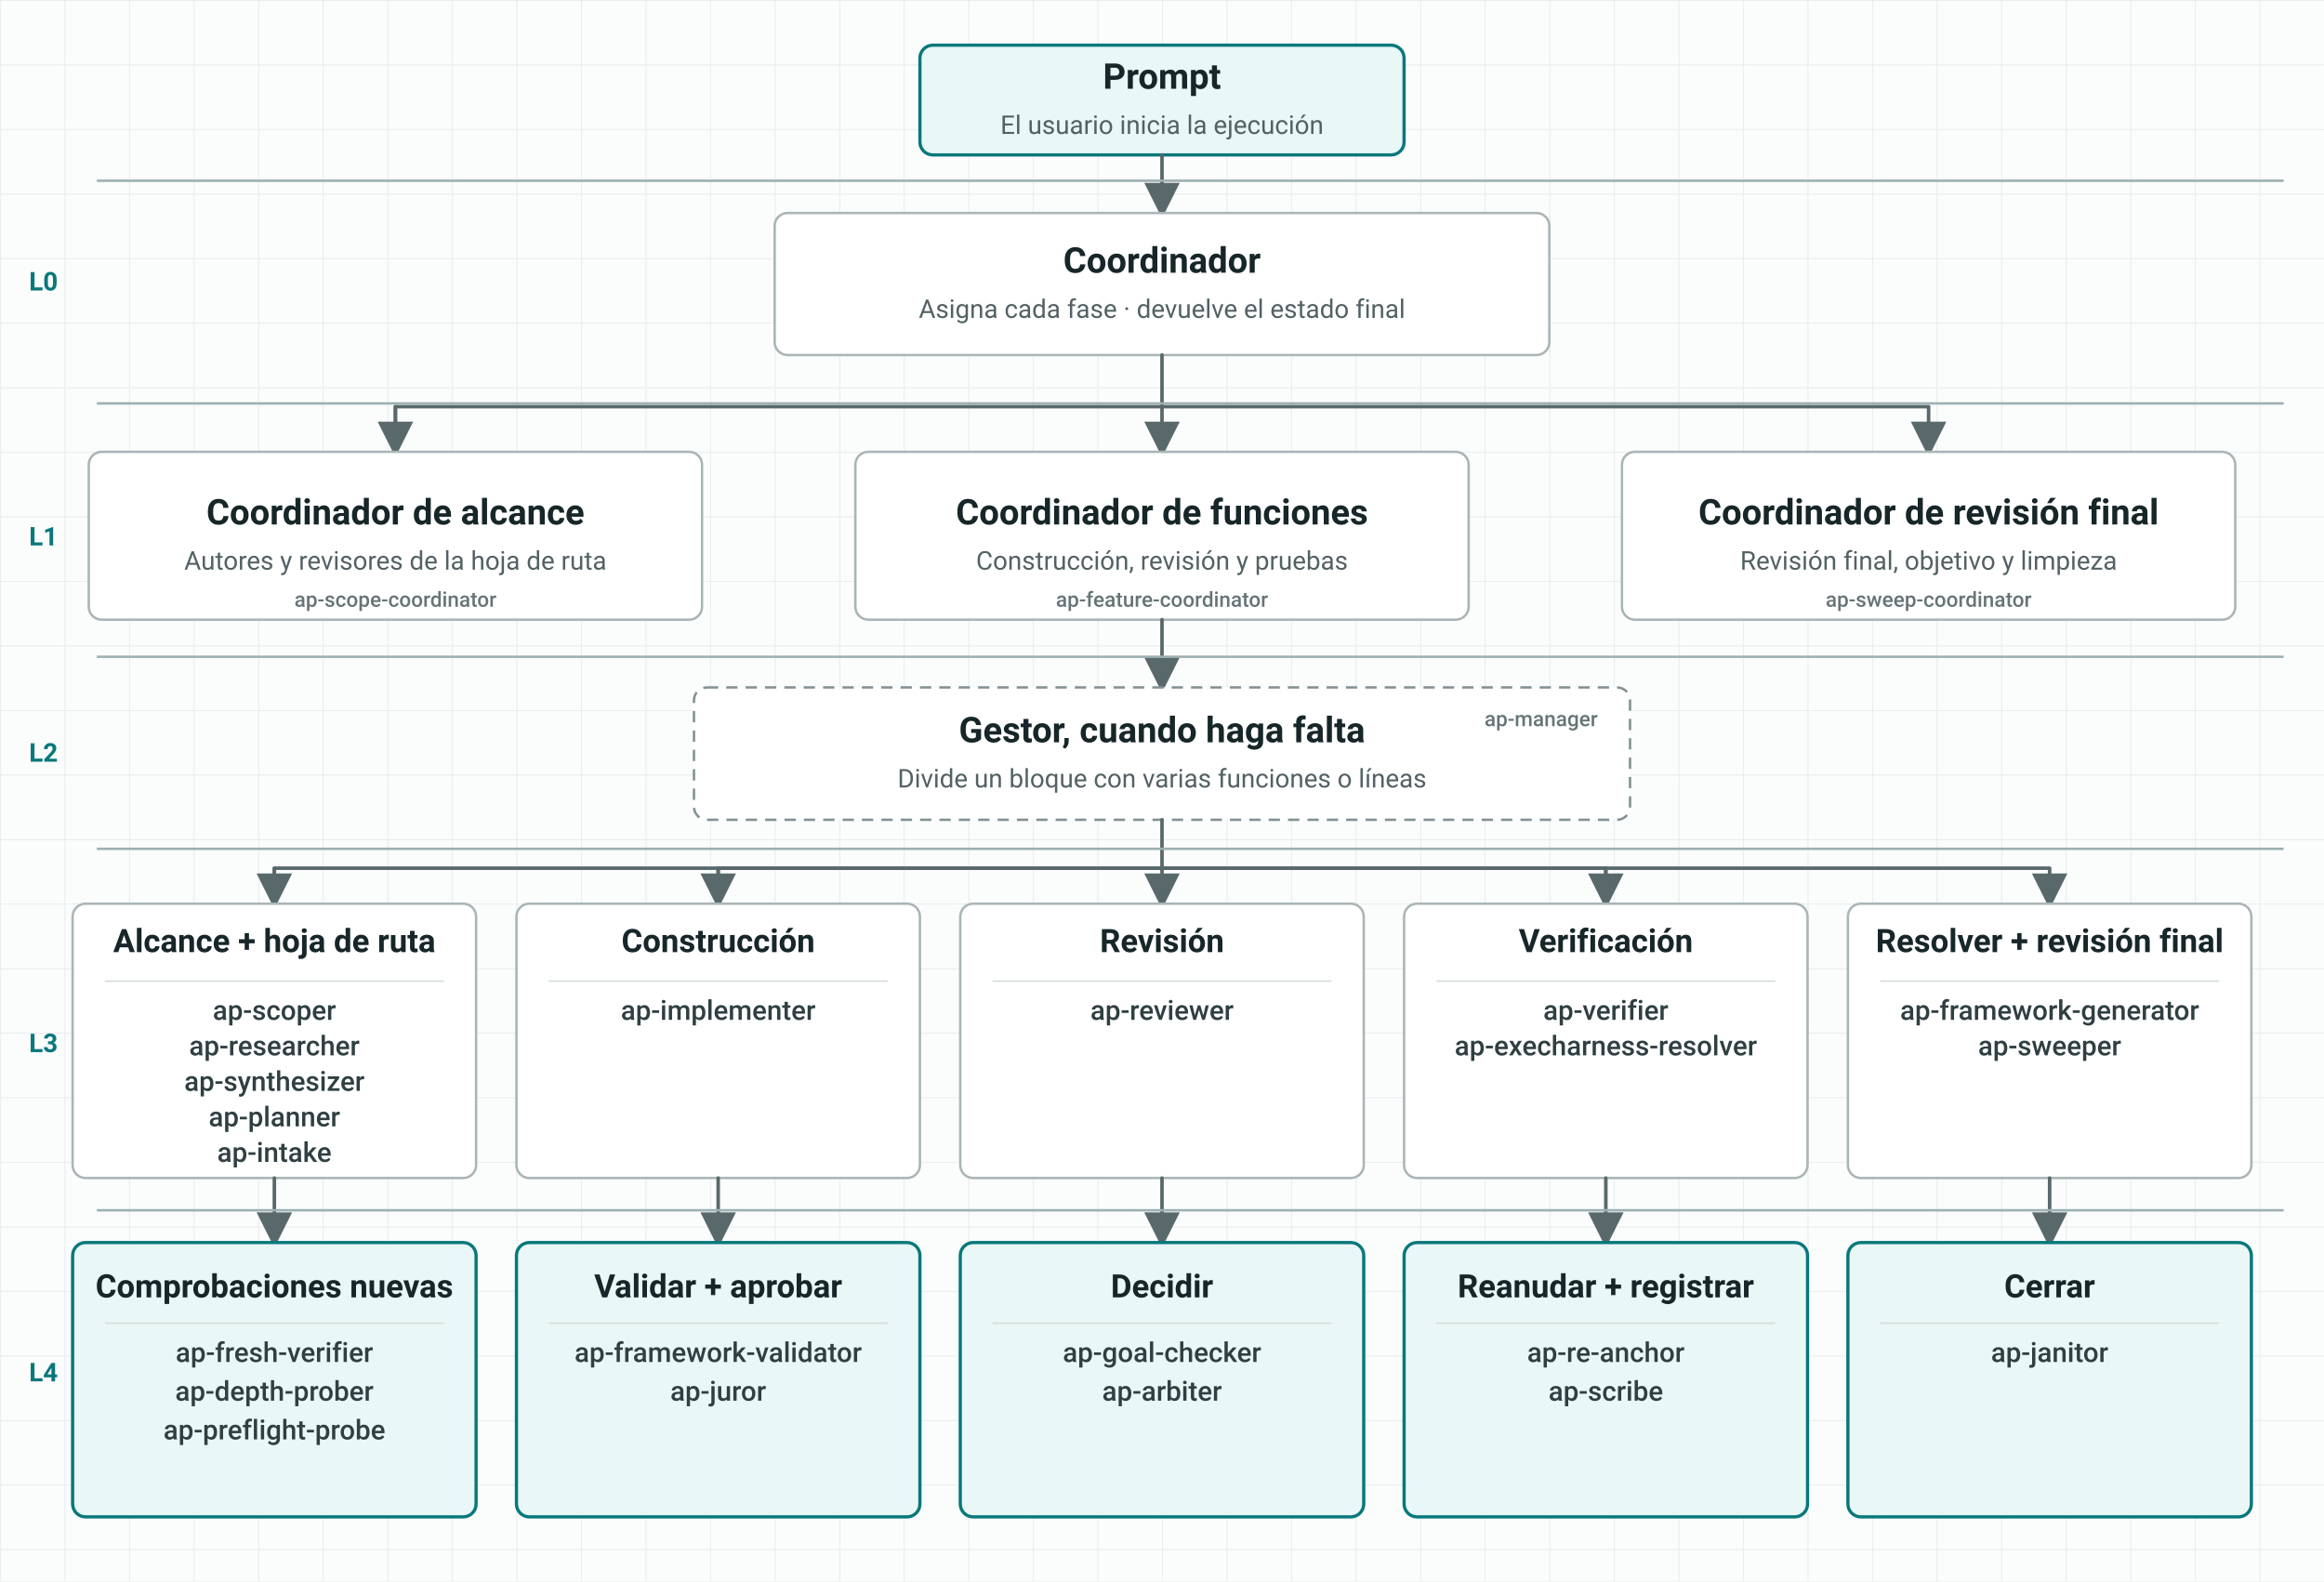
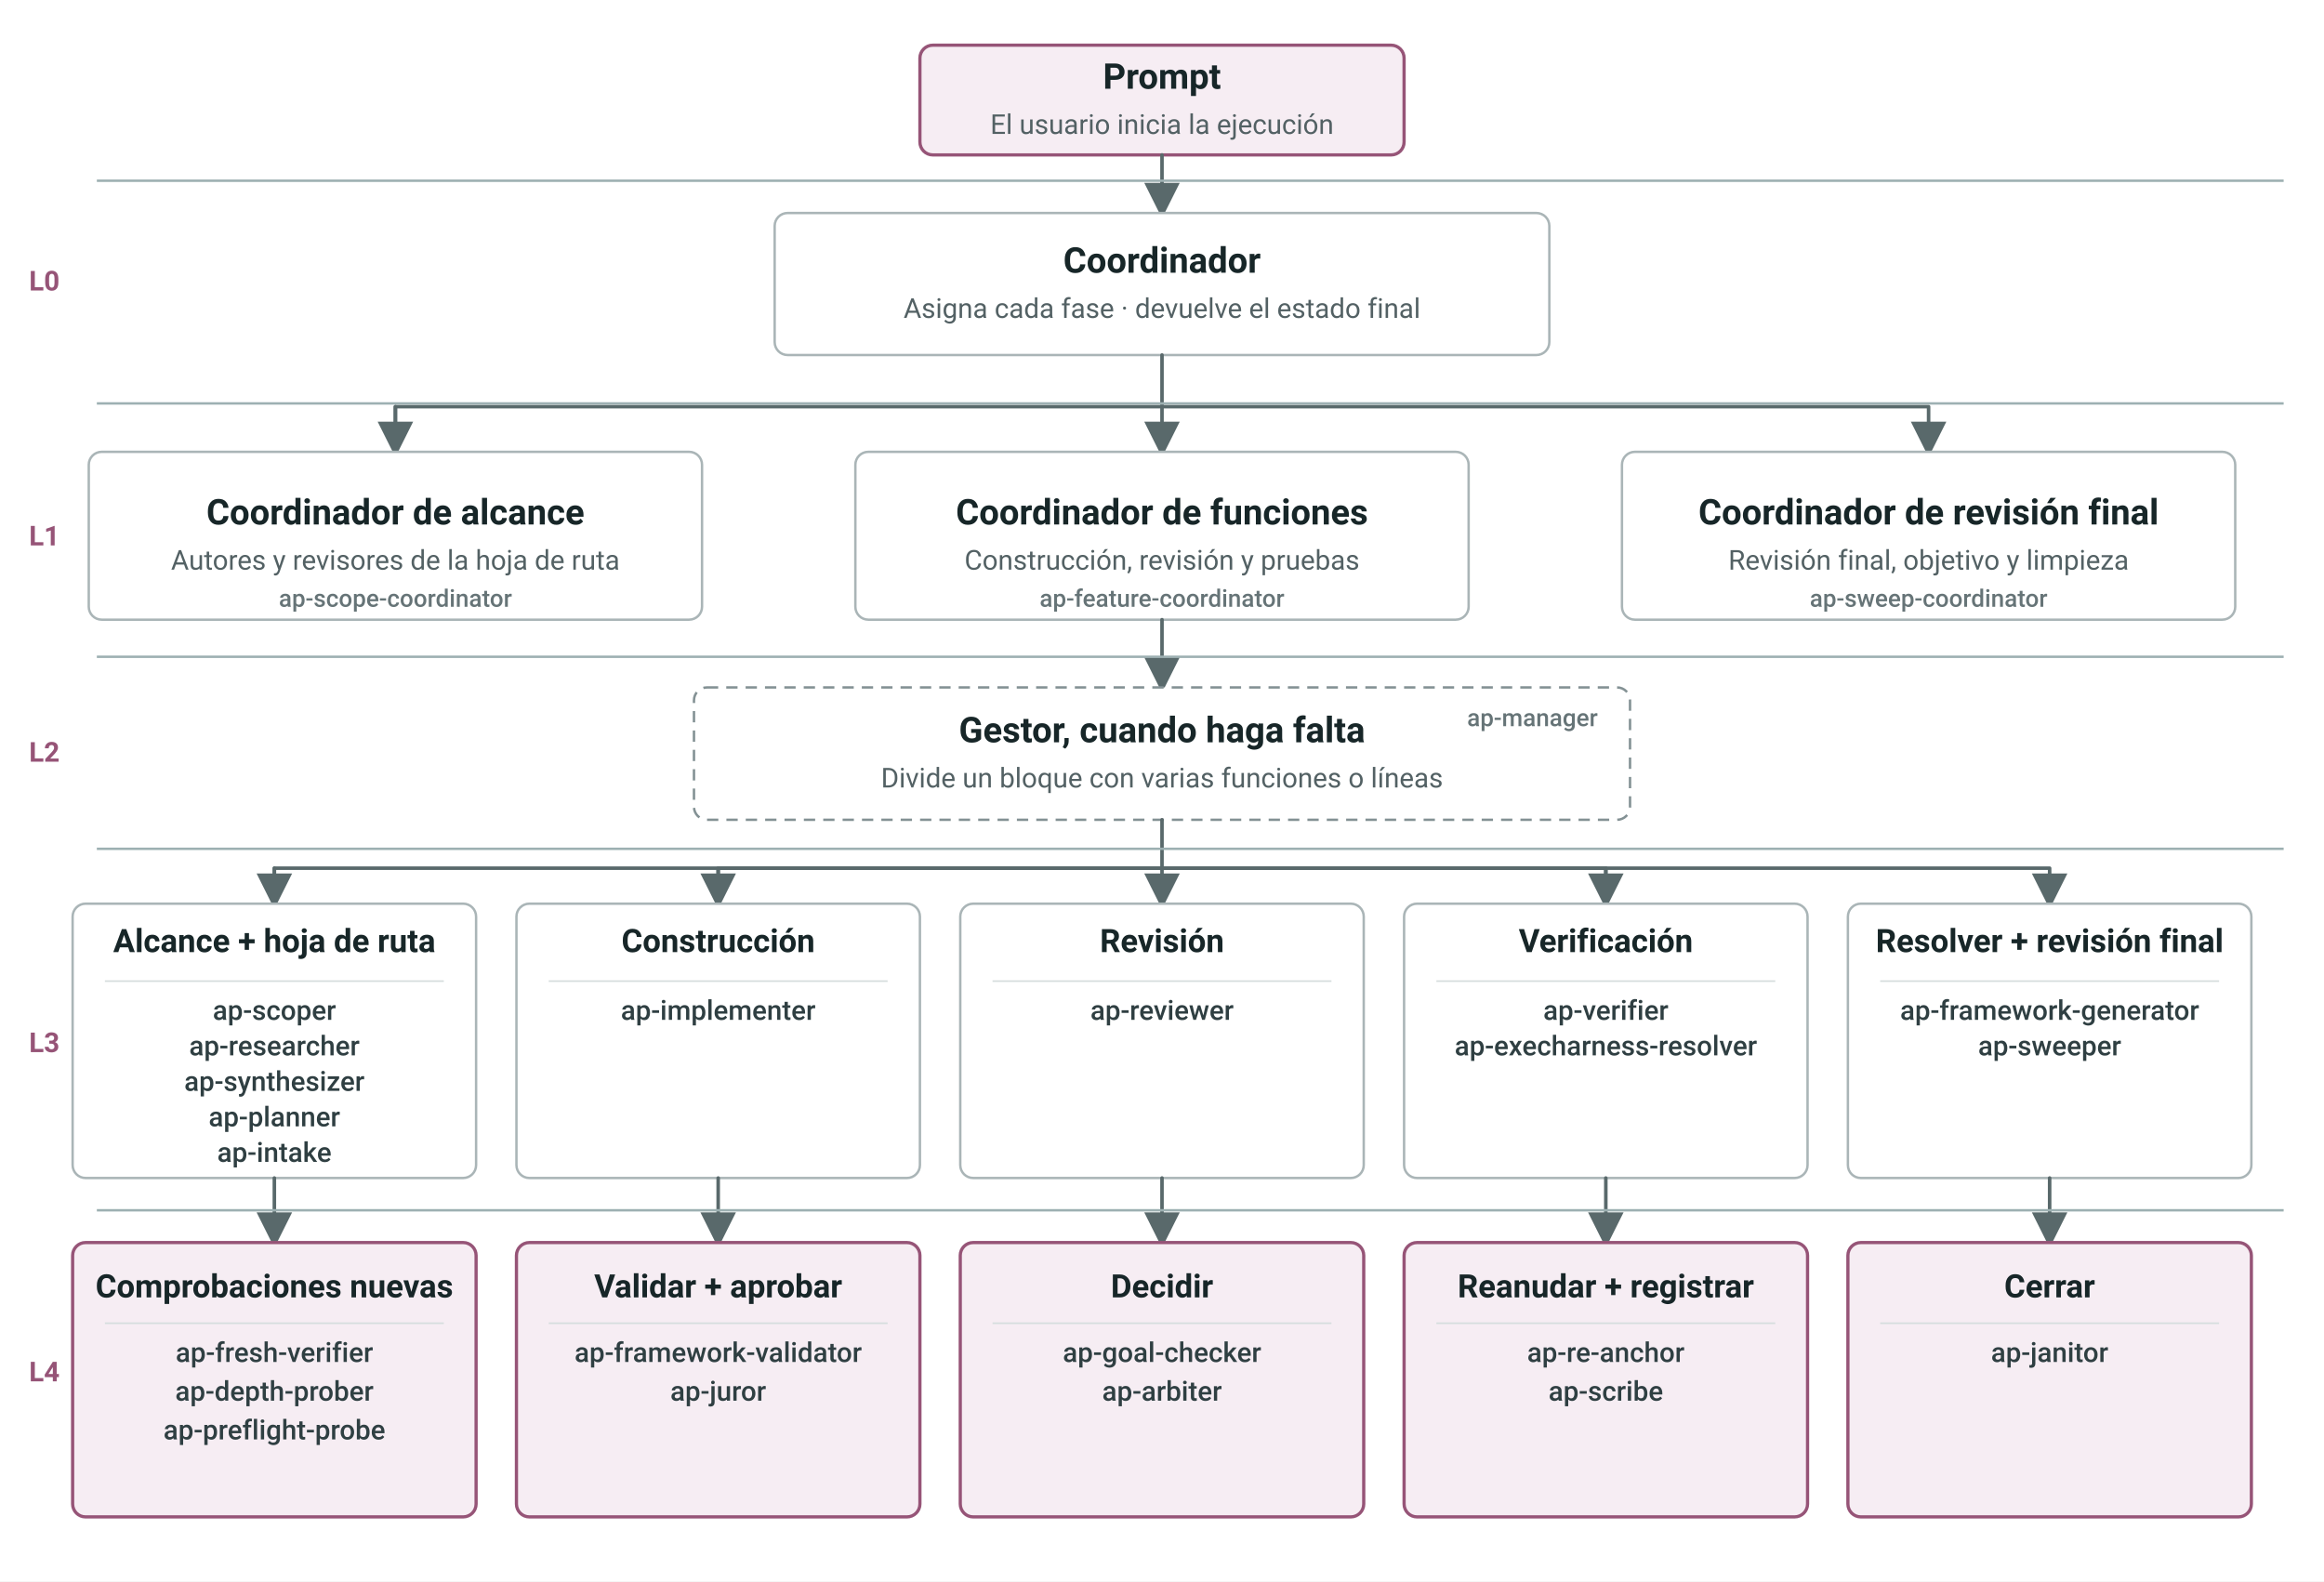
<svg xmlns="http://www.w3.org/2000/svg" width="1440" height="980" viewBox="0 0 1440 980" role="img" aria-labelledby="title desc">
  <defs>
    <pattern id="grid" width="40" height="40" patternUnits="userSpaceOnUse">
-       <path d="M40 0H0V40" fill="none" stroke="#e7ebeb" stroke-width="1" />
+       <path d="M40 0H0V40" fill="none" stroke="#f3f3f3" stroke-width="1" />
    </pattern>
    <marker id="arrow" markerWidth="10" markerHeight="10" refX="8.5" refY="5" orient="auto">
      <path d="M0 0L10 5L0 10Z" fill="#59696b" />
    </marker>
-     <style>text{font-family:-apple-system,BlinkMacSystemFont,"Segoe UI",Roboto,Helvetica,Arial,"Noto Sans","Microsoft YaHei","Malgun Gothic","Noto Sans Arabic",sans-serif}.card,.lane{fill:#fff;stroke:#aab5b7;stroke-width:1.5}.teal{fill:#e9f7f6;stroke:#08787b;stroke-width:2}.optional{fill:#fff;stroke:#839194;stroke-width:1.5;stroke-dasharray:7 5}.label{fill:#172628;font-size:22px;font-weight:650}.copy{fill:#536164;font-size:16px}.laneTitle{fill:#172628;font-size:20px;font-weight:700}.role{fill:#2f3f42;font-size:17px;font-weight:520}.divider{stroke:#d5dddd;stroke-width:1}.flow{fill:none;stroke:#59696b;stroke-width:2.2;stroke-linecap:round;stroke-linejoin:round;marker-end:url(#arrow)}.branch{fill:none;stroke:#59696b;stroke-width:2.2;stroke-linecap:round;stroke-linejoin:round}.layer{fill:#08787b;font-size:16px;font-weight:750}.layerLine{stroke:#9db0b2;stroke-width:1.5}</style>
+     <style>text{font-family:-apple-system,BlinkMacSystemFont,"Segoe UI",Roboto,Helvetica,Arial,"Noto Sans","Microsoft YaHei","Malgun Gothic","Noto Sans Arabic",sans-serif}.card,.lane{fill:#fff;stroke:#aab5b7;stroke-width:1.5}.teal{fill:#f6edf3;stroke:#965477;stroke-width:2}.optional{fill:#fff;stroke:#839194;stroke-width:1.5;stroke-dasharray:7 5}.label{fill:#172628;font-size:22px;font-weight:650}.copy{fill:#536164;font-size:17px}.laneTitle{fill:#172628;font-size:20px;font-weight:700}.role{fill:#2f3f42;font-size:17px;font-weight:520}.divider{stroke:#d5dddd;stroke-width:1}.flow{fill:none;stroke:#59696b;stroke-width:2.2;stroke-linecap:round;stroke-linejoin:round;marker-end:url(#arrow)}.branch{fill:none;stroke:#59696b;stroke-width:2.2;stroke-linecap:round;stroke-linejoin:round}.layer{fill:#965477;font-size:17px;font-weight:750}.layerLine{stroke:#9db0b2;stroke-width:1.5}</style>
  </defs>
-   <rect width="1440" height="980" fill="#fbfcfc" />
-   <rect width="1440" height="980" fill="url(#grid)" />
+   <rect width="1440" height="980" fill="#ffffff" />
  <g>
    <rect x="570" y="28" width="300" height="68" rx="8" class="card teal" />
    <text x="720" y="55" class="label" text-anchor="middle">Prompt</text>
    <text x="720" y="83" class="copy" text-anchor="middle">El usuario inicia la ejecución</text>
  </g>
  <path d="M720 96 L720 132" class="flow" />
  <g>
    <rect x="480" y="132" width="480" height="88" rx="8" class="card" />
    <text x="720" y="169" class="label" text-anchor="middle">Coordinador</text>
    <text x="720" y="197" class="copy" text-anchor="middle">Asigna cada fase · devuelve el estado final</text>
  </g>
  <path d="M720 220 L720 252 L245 252 L245 280" class="branch" />
  <path d="M720 252 L720 280" class="flow" />
  <path d="M720 252 L1195 252 L1195 280" class="flow" />
  <path d="M245 252 L245 280" class="flow" />
  <g>
    <rect x="55" y="280" width="380" height="104" rx="8" class="card" />
    <text x="245" y="325" class="label small" text-anchor="middle">Coordinador de alcance</text>
    <text x="245" y="353" class="copy" text-anchor="middle">Autores y revisores de la hoja de ruta</text>
  </g>
  <g>
    <rect x="530" y="280" width="380" height="104" rx="8" class="card" />
    <text x="720" y="325" class="label small" text-anchor="middle">Coordinador de funciones</text>
    <text x="720" y="353" class="copy" text-anchor="middle">Construcción, revisión y pruebas</text>
  </g>
  <g>
    <rect x="1005" y="280" width="380" height="104" rx="8" class="card" />
    <text x="1195" y="325" class="label small" text-anchor="middle">Coordinador de revisión final</text>
    <text x="1195" y="353" class="copy" text-anchor="middle">Revisión final, objetivo y limpieza</text>
  </g>
-   <text x="245" y="376" class="role" text-anchor="middle" style="font-size:13px;fill:#667477">ap-scope-coordinator</text>
-   <text x="720" y="376" class="role" text-anchor="middle" style="font-size:13px;fill:#667477">ap-feature-coordinator</text>
-   <text x="1195" y="376" class="role" text-anchor="middle" style="font-size:13px;fill:#667477">ap-sweep-coordinator</text>
+   <text x="245" y="376" class="role" text-anchor="middle" style="font-size:15px;fill:#667477">ap-scope-coordinator</text>
+   <text x="720" y="376" class="role" text-anchor="middle" style="font-size:15px;fill:#667477">ap-feature-coordinator</text>
+   <text x="1195" y="376" class="role" text-anchor="middle" style="font-size:15px;fill:#667477">ap-sweep-coordinator</text>
  <path d="M720 384 L720 426" class="flow" />
  <g>
    <rect x="430" y="426" width="580" height="82" rx="8" class="card optional" />
    <text x="720" y="460" class="label" text-anchor="middle">Gestor, cuando haga falta</text>
    <text x="720" y="488" class="copy" text-anchor="middle">Divide un bloque con varias funciones o líneas</text>
-     <text x="990" y="450" class="role" text-anchor="end" style="font-size:13px;fill:#667477">ap-manager</text>
+     <text x="990" y="450" class="role" text-anchor="end" style="font-size:15px;fill:#667477">ap-manager</text>
  </g>
  <path d="M720 508 L720 538 L170 538 L170 560" class="branch" />
  <path d="M720 538 L445 538 L445 560" class="branch" />
  <path d="M720 538 L720 560" class="flow" />
  <path d="M720 538 L995 538 L995 560" class="branch" />
  <path d="M720 538 L1270 538 L1270 560" class="flow" />
  <path d="M170 538 L170 560" class="flow" />
  <path d="M445 538 L445 560" class="flow" />
  <path d="M995 538 L995 560" class="flow" />
  <g>
    <rect x="45" y="560" width="250" height="170" rx="8" class="lane" />
    <text x="170" y="590" class="laneTitle" text-anchor="middle">Alcance + hoja de ruta</text>
    <line x1="65" y1="608" x2="275" y2="608" class="divider" />
    <text x="170" y="632" class="role" text-anchor="middle">ap-scoper</text>
    <text x="170" y="654" class="role" text-anchor="middle">ap-researcher</text>
    <text x="170" y="676" class="role" text-anchor="middle">ap-synthesizer</text>
    <text x="170" y="698" class="role" text-anchor="middle">ap-planner</text>
    <text x="170" y="720" class="role" text-anchor="middle">ap-intake</text>
  </g>
  <g>
    <rect x="320" y="560" width="250" height="170" rx="8" class="lane" />
    <text x="445" y="590" class="laneTitle" text-anchor="middle">Construcción</text>
    <line x1="340" y1="608" x2="550" y2="608" class="divider" />
    <text x="445" y="632" class="role" text-anchor="middle">ap-implementer</text>
  </g>
  <g>
    <rect x="595" y="560" width="250" height="170" rx="8" class="lane" />
    <text x="720" y="590" class="laneTitle" text-anchor="middle">Revisión</text>
    <line x1="615" y1="608" x2="825" y2="608" class="divider" />
    <text x="720" y="632" class="role" text-anchor="middle">ap-reviewer</text>
  </g>
  <g>
    <rect x="870" y="560" width="250" height="170" rx="8" class="lane" />
    <text x="995" y="590" class="laneTitle" text-anchor="middle">Verificación</text>
    <line x1="890" y1="608" x2="1100" y2="608" class="divider" />
    <text x="995" y="632" class="role" text-anchor="middle">ap-verifier</text>
    <text x="995" y="654" class="role" text-anchor="middle">ap-execharness-resolver</text>
  </g>
  <g>
    <rect x="1145" y="560" width="250" height="170" rx="8" class="lane" />
    <text x="1270" y="590" class="laneTitle" text-anchor="middle">Resolver + revisión final</text>
    <line x1="1165" y1="608" x2="1375" y2="608" class="divider" />
    <text x="1270" y="632" class="role" text-anchor="middle">ap-framework-generator</text>
    <text x="1270" y="654" class="role" text-anchor="middle">ap-sweeper</text>
  </g>
  <path d="M170 730 L170 770" class="flow" />
  <path d="M445 730 L445 770" class="flow" />
  <path d="M720 730 L720 770" class="flow" />
  <path d="M995 730 L995 770" class="flow" />
  <path d="M1270 730 L1270 770" class="flow" />
  <g>
    <rect x="45" y="770" width="250" height="170" rx="8" class="lane teal" />
    <text x="170" y="804" class="laneTitle" text-anchor="middle">Comprobaciones nuevas</text>
    <line x1="65" y1="820" x2="275" y2="820" class="divider" />
    <text x="170" y="844" class="role" text-anchor="middle">ap-fresh-verifier</text>
    <text x="170" y="868" class="role" text-anchor="middle">ap-depth-prober</text>
    <text x="170" y="892" class="role" text-anchor="middle">ap-preflight-probe</text>
  </g>
  <g>
    <rect x="320" y="770" width="250" height="170" rx="8" class="lane teal" />
    <text x="445" y="804" class="laneTitle" text-anchor="middle">Validar + aprobar</text>
    <line x1="340" y1="820" x2="550" y2="820" class="divider" />
    <text x="445" y="844" class="role" text-anchor="middle">ap-framework-validator</text>
    <text x="445" y="868" class="role" text-anchor="middle">ap-juror</text>
  </g>
  <g>
    <rect x="595" y="770" width="250" height="170" rx="8" class="lane teal" />
    <text x="720" y="804" class="laneTitle" text-anchor="middle">Decidir</text>
    <line x1="615" y1="820" x2="825" y2="820" class="divider" />
    <text x="720" y="844" class="role" text-anchor="middle">ap-goal-checker</text>
    <text x="720" y="868" class="role" text-anchor="middle">ap-arbiter</text>
  </g>
  <g>
    <rect x="870" y="770" width="250" height="170" rx="8" class="lane teal" />
    <text x="995" y="804" class="laneTitle" text-anchor="middle">Reanudar + registrar</text>
    <line x1="890" y1="820" x2="1100" y2="820" class="divider" />
    <text x="995" y="844" class="role" text-anchor="middle">ap-re-anchor</text>
    <text x="995" y="868" class="role" text-anchor="middle">ap-scribe</text>
  </g>
  <g>
    <rect x="1145" y="770" width="250" height="170" rx="8" class="lane teal" />
    <text x="1270" y="804" class="laneTitle" text-anchor="middle">Cerrar</text>
    <line x1="1165" y1="820" x2="1375" y2="820" class="divider" />
    <text x="1270" y="844" class="role" text-anchor="middle">ap-janitor</text>
  </g>
  <g aria-hidden="true">
    <line x1="60" y1="112" x2="1415" y2="112" class="layerLine" />
    <text x="18" y="180" class="layer">L0</text>
    <line x1="60" y1="250" x2="1415" y2="250" class="layerLine" />
    <text x="18" y="338" class="layer">L1</text>
    <line x1="60" y1="407" x2="1415" y2="407" class="layerLine" />
    <text x="18" y="472" class="layer">L2</text>
    <line x1="60" y1="526" x2="1415" y2="526" class="layerLine" />
    <text x="18" y="652" class="layer">L3</text>
    <line x1="60" y1="750" x2="1415" y2="750" class="layerLine" />
    <text x="18" y="856" class="layer">L4</text>
  </g>
</svg>
